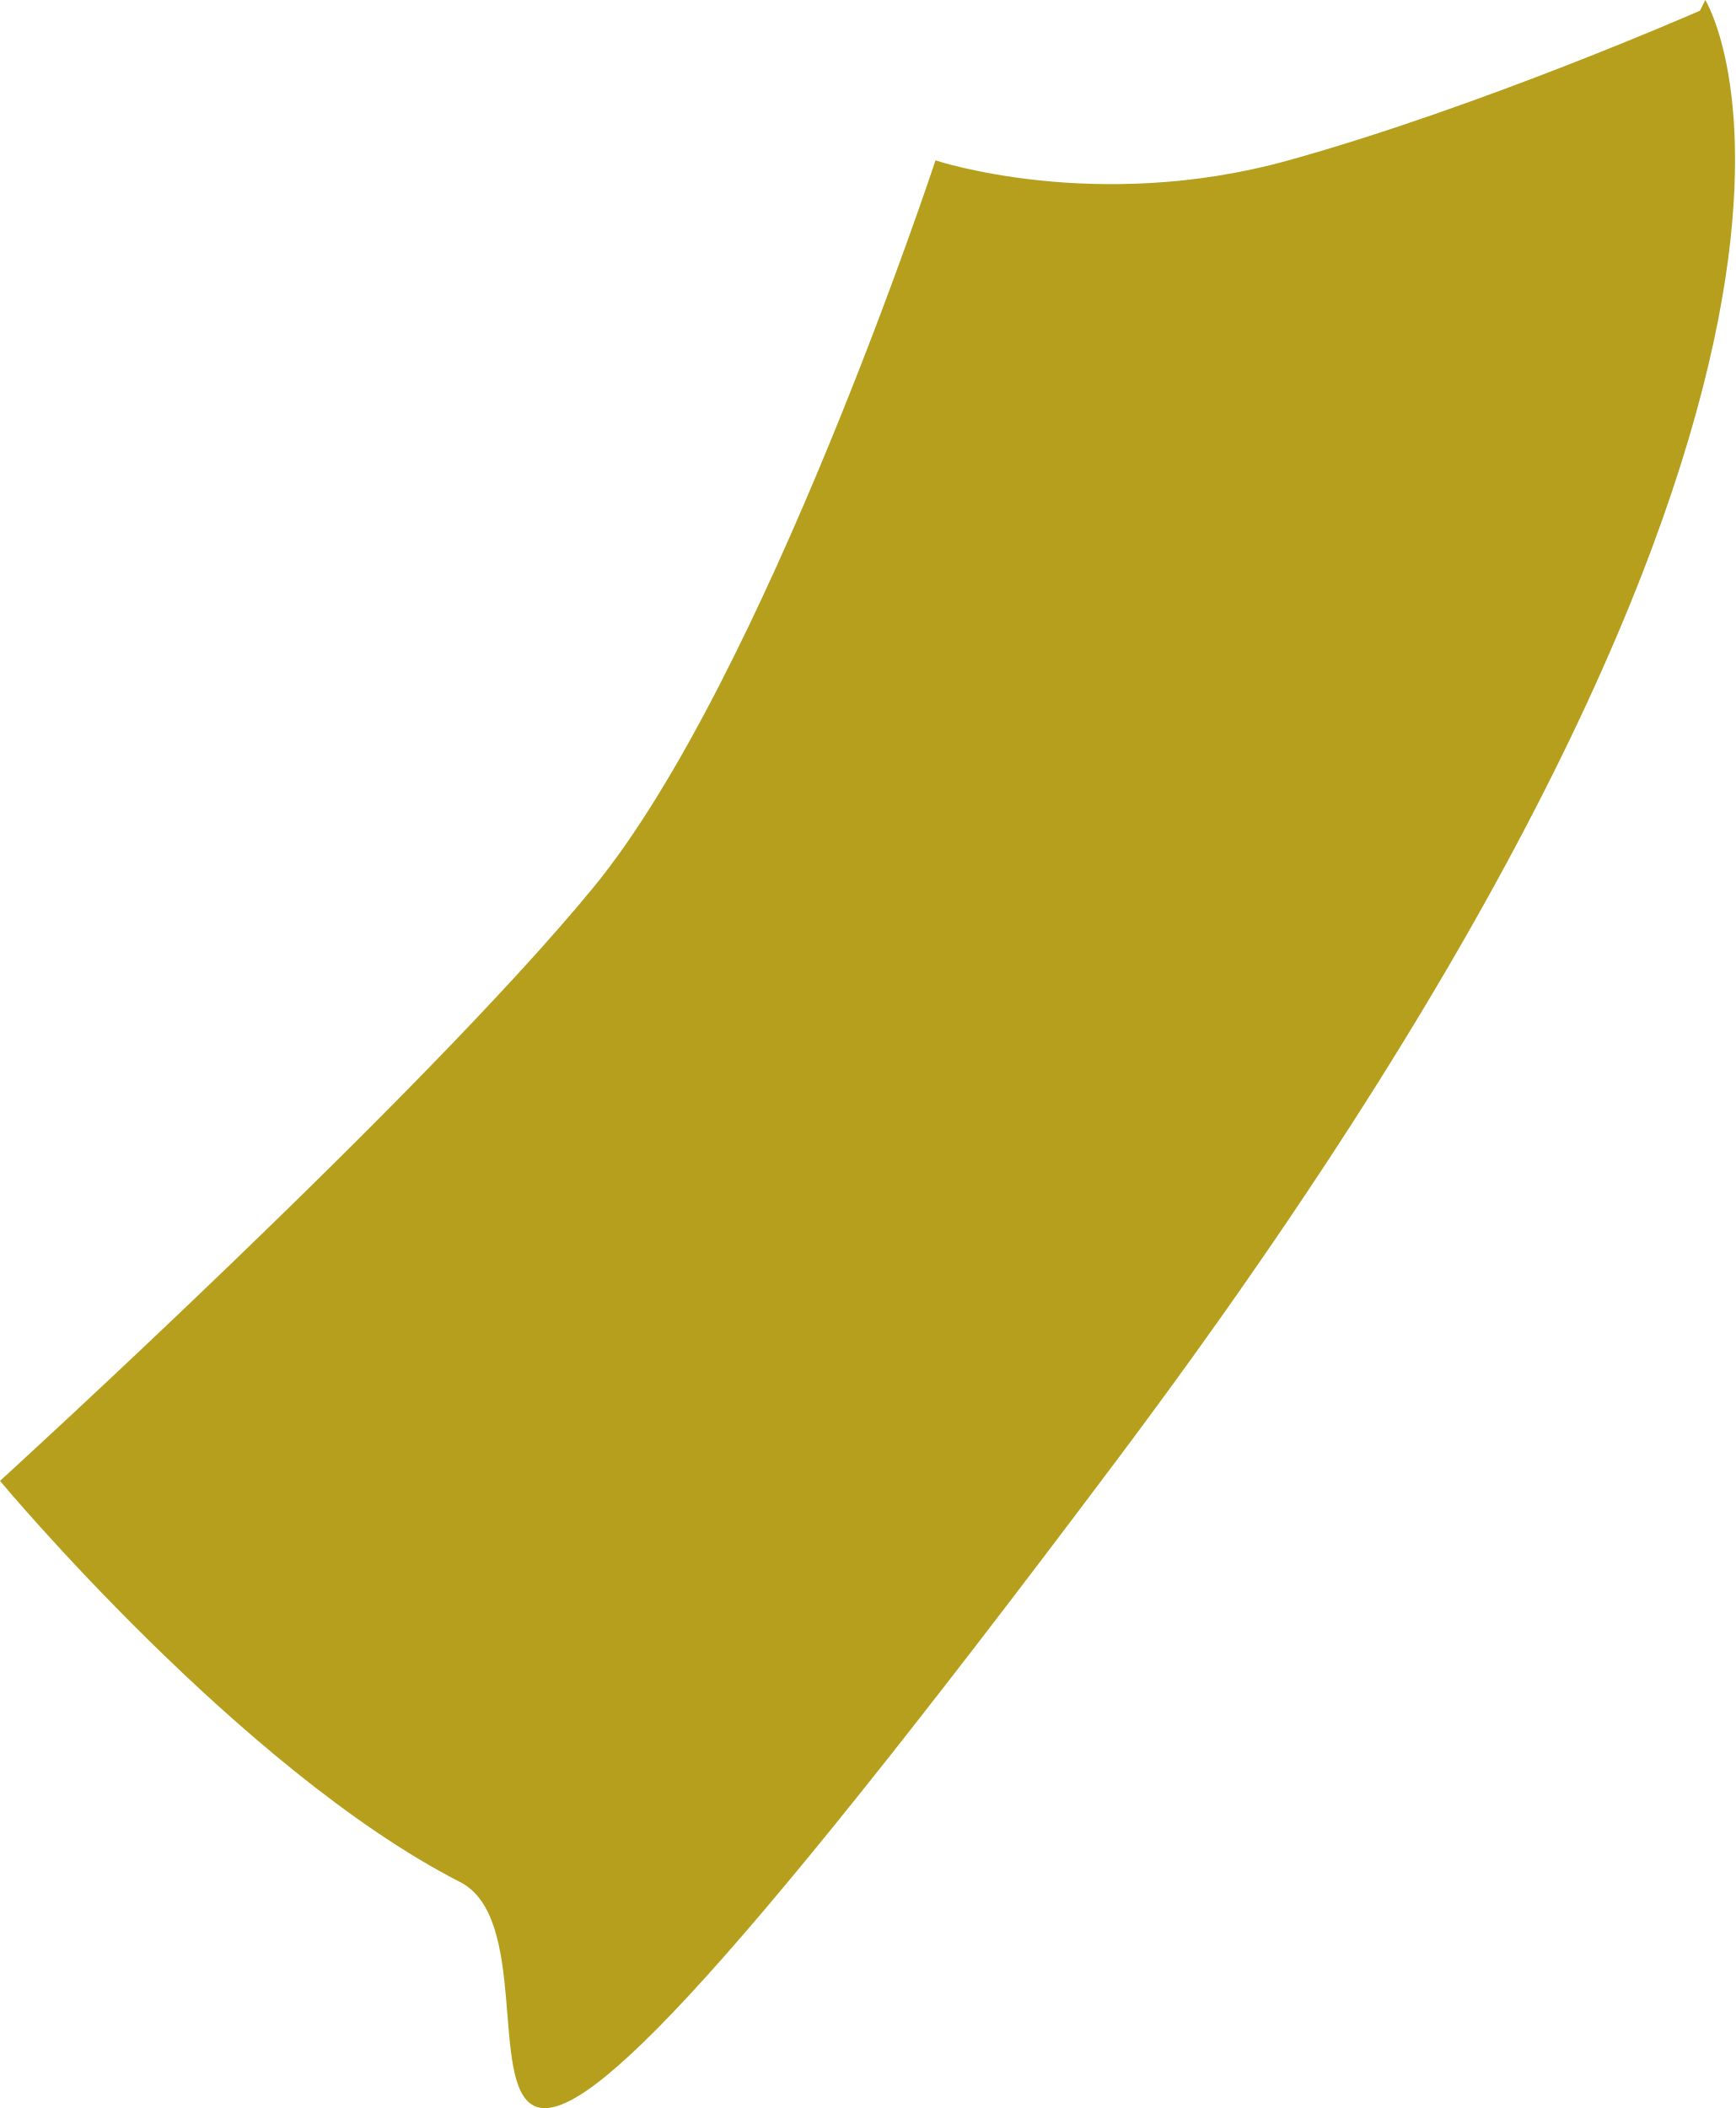
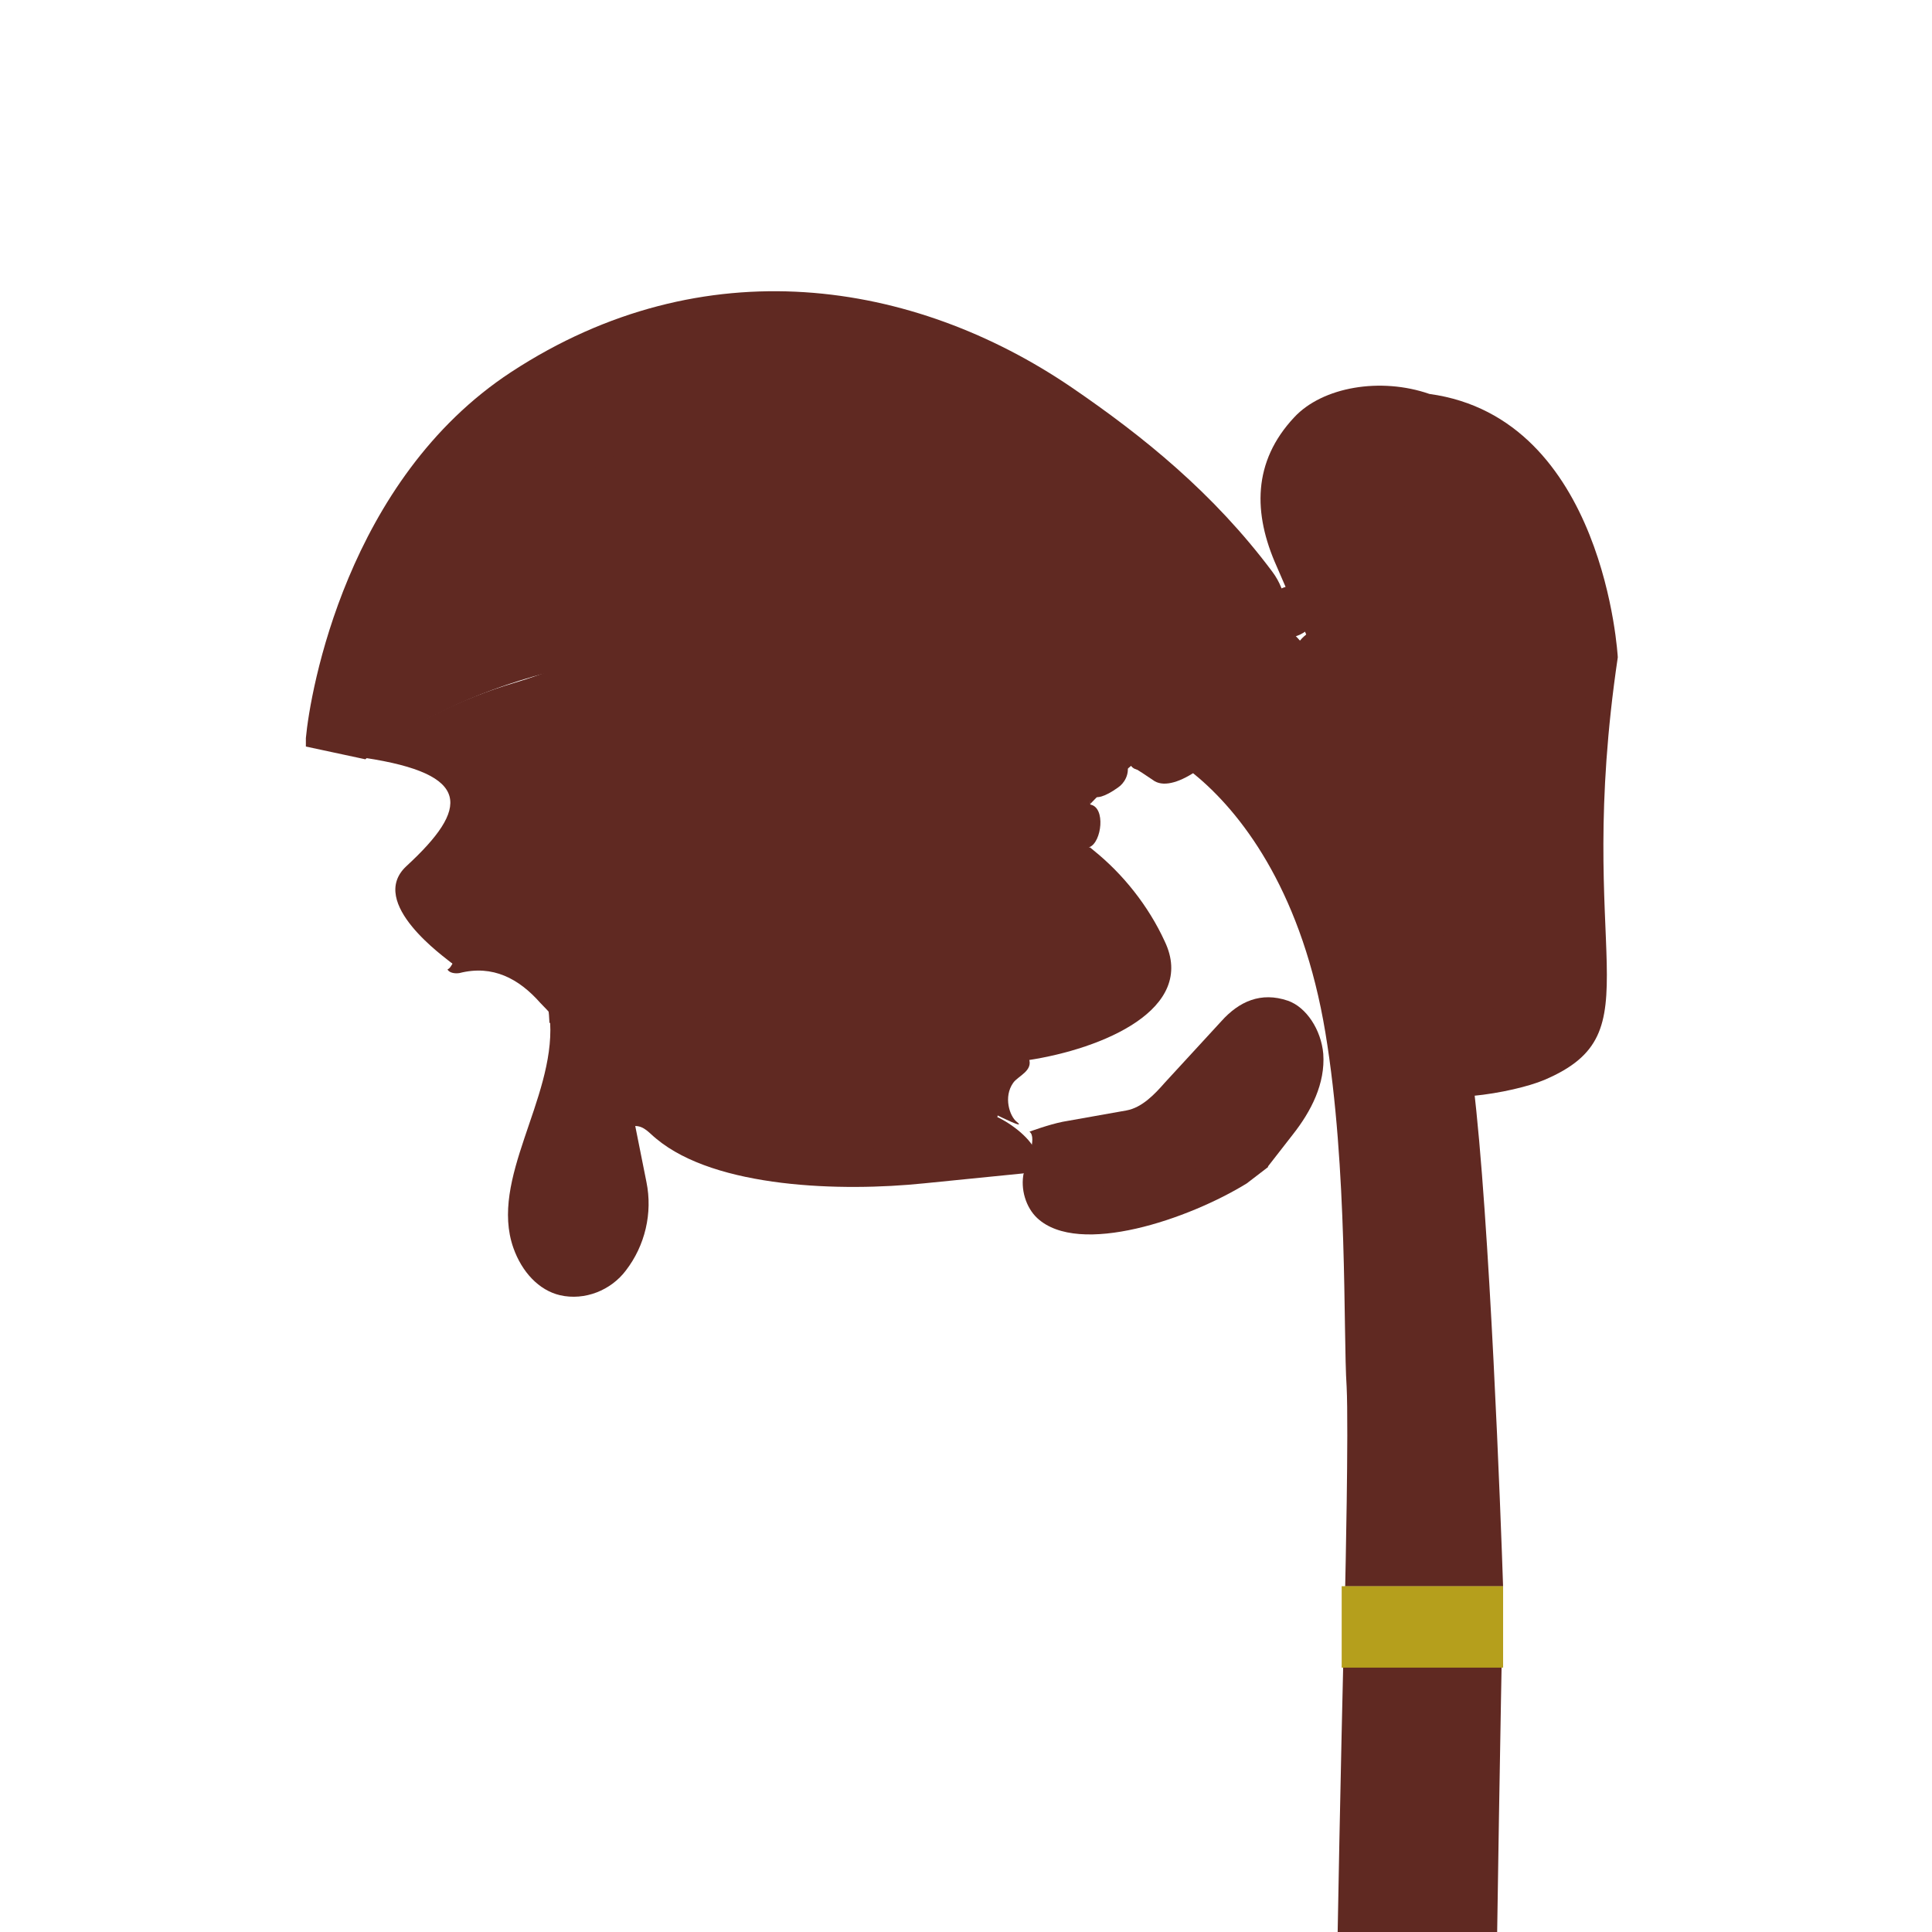
- <svg xmlns="http://www.w3.org/2000/svg" id="Layer_2" data-name="Layer 2" viewBox="0 0 32.46 39.43">
+ <svg xmlns="http://www.w3.org/2000/svg" id="Layer_2" data-name="Layer 2" viewBox="0 0 512 512">
  <defs>
    <style>
      .cls-1 {
        fill: #b59f1c;
+       }
+ 
+       .cls-1, .cls-2 {
        isolation: isolate;
+       }
+ 
+       .cls-3, .cls-2 {
+         fill: #602922;
      }
    </style>
  </defs>
-   <g id="Layer_1-2" data-name="Layer 1">
-     <path id="Esophageal_Sphincter" data-name="Esophageal Sphincter" class="cls-1" d="M31.9,0s4.3,6.9-11,27.3-9.7,9.2-12.3,7.9c-4.1-2.1-8.6-7.5-8.6-7.5,0,0,7.9-7.2,11.1-11.1s6.4-13.6,6.4-13.6c0,0,3,1,6.6,0S31.8.2,31.8.2l.1-.2Z" />
+   <g id="Parotid_Gland" data-name="Parotid Gland">
+     <g id="_01Parotid_Gland" data-name="01Parotid Gland">
+       <path id="LowerSaliva-2" class="cls-3" d="M428.73,174.2c-11.82,79.74,10.51,99.25-19.51,112.01-8.07,3.38-30.02,7.32-37.53,1.69-3-2.25-15.2-15.57-20.08-12.38,0,0,.75-11.63,2.44-19.7l8.82-35.84c2.06-8.82-1.88-18.57-5.63-26.27l-18.95-43.72c-6.19-13.88-6.38-27.58,4.69-39.4,7.51-8.07,22.89-10.69,35.84-6.19,46.53,6.38,49.91,69.8,49.91,69.8h0Z" />
+     </g>
+     <g id="SalivaGlands">
+       <ellipse class="cls-3" cx="353.84" cy="119.22" rx="5.44" ry="8.63" transform="translate(-16.94 163.3) rotate(-25.4)" />
+       <ellipse class="cls-3" cx="366.87" cy="119.73" rx="7.88" ry="6.57" transform="translate(193.03 464.26) rotate(-81.3)" />
+       <circle class="cls-3" cx="349.55" cy="136.11" r="7.51" />
+       <path class="cls-3" d="M356.68,139.11c1.13-4.88.94-11.45,5.07-11.82s9.38,6.38,9.76,10.51c.38,4.13-2.63,7.69-6.75,8.07s-9.01-2.81-8.07-6.75h0Z" />
+       <path class="cls-3" d="M353.49,145.68c4.69.56,9.01,0,9.76,2.81.75,2.81-2.25,6.19-6.94,7.51s-9.01,0-9.76-2.81c-.75-2.81-.75-8.63,6.94-7.51Z" />
+       <circle class="cls-3" cx="371.32" cy="129.92" r="4.5" />
+       <ellipse class="cls-3" cx="378.81" cy="142.62" rx="5.44" ry="8.63" transform="translate(-10.61 32.2) rotate(-4.8)" />
+       <ellipse class="cls-3" cx="347.65" cy="174.9" rx="8.63" ry="5.44" transform="translate(41.79 415.53) rotate(-64.9)" />
+       <ellipse class="cls-3" cx="341.95" cy="162.1" rx="7.88" ry="6.57" transform="translate(-34.77 197.96) rotate(-30.8)" />
+       <circle class="cls-3" cx="387.08" cy="121.85" r="7.51" />
+       <path class="cls-3" d="M375.63,127.85c-2.06-2.44-2.25-4.69-1.88-6,2.06-5.44,4.88-2.81,5.63,2.81.38,3.19,3,5.25,1.88,6s-3.56-.38-5.63-2.81Z" />
+       <ellipse class="cls-3" cx="414.26" cy="194.17" rx="6.57" ry="7.88" transform="translate(-38.12 262.48) rotate(-33.7)" />
+       <circle class="cls-3" cx="377.51" cy="166.88" r="7.51" />
+       <path class="cls-3" d="M384.45,180.2c.19,5.07,2.06,11.45-1.88,12.76s-10.69-3.75-12.2-7.69c-1.5-3.75.56-8.07,4.32-9.57s9.38.38,9.57,4.5h.19Z" />
+       <path class="cls-3" d="M399.46,190.52c-4.69.56-10.88,0-12.38-2.63-1.5-2.63.56-6.57,4.69-9.19s15.76-1.5,17.45.94c1.69,2.44-2.06,9.76-9.76,10.69h0v.19Z" />
+       <path class="cls-3" d="M358.74,212.29c-2.06-1.5-2.44-4.32-1.13-6.19s13.32-5.44,15.39-4.13-6.57,7.32-8.07,9.19-4.32,2.44-6.19,1.13h0Z" />
+       <ellipse class="cls-3" cx="358.33" cy="165.72" rx="5.44" ry="8.63" transform="translate(-34.95 131.18) rotate(-19.8)" />
+       <ellipse class="cls-3" cx="391.07" cy="171.75" rx="8.63" ry="5.44" transform="translate(29.6 399.29) rotate(-55.9)" />
+       <ellipse class="cls-3" cx="369.07" cy="155.03" rx="7.88" ry="6.57" transform="translate(.62 311.54) rotate(-45.8)" />
+       <circle class="cls-3" cx="368.88" cy="218.29" r="7.51" />
+       <path class="cls-3" d="M406.4,201.78c-.75-2.63,9.01-.56,11.63,3.19s3.75,9.01,1.13,9.94c-4.69,1.69-9.94-3.94-12.76-13.13h0Z" />
+       <ellipse class="cls-3" cx="398.5" cy="273.35" rx="7.32" ry="5.82" transform="translate(14.36 566.54) rotate(-71.8)" />
+       <path class="cls-3" d="M404.15,262.76c-1.69-3.38-.38-7.51,2.81-9.38,3.19-1.88,7.32-.56,9.01,2.81s.38,7.51-2.81,9.38c-3.19,1.88-7.32.56-9.01-2.81Z" />
+       <path class="cls-3" d="M403.77,252.62c-1.88,4.32-3,10.32-6.57,9.94s-6.94-7.51-6.57-11.26,3.75-6.57,7.32-6.19,7.32,4.13,5.82,7.51h0Z" />
+       <path class="cls-3" d="M409.59,245.5c-4.13-1.5-7.88-1.5-8.07-4.32-.19-2.81,3.19-5.25,7.32-5.82,4.13-.56,7.88,1.5,8.07,4.32.19,2.81-.94,7.88-7.32,5.82Z" />
+       <path class="cls-3" d="M380.13,265.57c-.94-2.06-.38-4.5,1.69-5.63,1.88-1.13,4.32-.38,5.44,1.69,1.13,2.06.38,4.5-1.69,5.63-2.06,1.13-4.32.38-5.44-1.69Z" />
+       <ellipse class="cls-3" cx="381.59" cy="242.04" rx="8.07" ry="4.69" transform="translate(-32.77 422.32) rotate(-55.9)" />
+       <ellipse class="cls-3" cx="365.44" cy="177.56" rx="8.07" ry="4.88" transform="translate(13.53 380.62) rotate(-55.9)" />
+       <ellipse class="cls-3" cx="385.16" cy="253.32" rx="5.82" ry="4.88" transform="translate(-73.02 202.47) rotate(-27)" />
+       <path class="cls-3" d="M404.15,208.53c3.56-1.13,6,4.32,9.19,6.57,7.51,5.07-3,6.38-6.57,7.51s-7.13-.94-8.26-4.5c-1.13-3.56,2.06-8.44,5.63-9.57Z" />
+       <path class="cls-3" d="M415.6,272.51c-.94,2.81-3.56,3.75-5.63,3.75-8.82,0-8.26-3.56-1.88-6.19,3.56-1.5,3.56-4.5,5.63-3.75s3,3.38,1.88,6.19Z" />
+       <path class="cls-3" d="M397.4,220.92c2.44,2.81,2.25,7.13-.38,9.76s-6.94,2.63-9.38-.19-2.25-7.13.38-9.76c2.63-2.63,6.94-2.63,9.38.19Z" />
+       <path class="cls-3" d="M386.7,264.26c.38-2.81,0-6.19,2.25-6.57,2.25-.38,5.07,3,5.25,5.25.38,2.25-1.13,4.32-3.19,4.69-2.06.38-4.69-1.13-4.32-3.38h0Z" />
+       <path class="cls-3" d="M377.32,204.03c4.32.19,8.07-.75,9.01,1.88s-1.69,6-5.82,7.51c-4.13,1.5-8.07.75-9.01-1.88-.94-2.63-1.13-7.88,5.82-7.51Z" />
+       <ellipse class="cls-3" cx="412.76" cy="228.78" rx="7.32" ry="4.88" transform="translate(8.25 471.85) rotate(-60)" />
+       <ellipse class="cls-3" cx="382.2" cy="221.48" rx="8.07" ry="4.88" transform="translate(41.38 502.51) rotate(-69.6)" />
+       <ellipse class="cls-3" cx="397.03" cy="239.69" rx="7.32" ry="6" transform="translate(-58.55 326.44) rotate(-41.9)" />
+       <path class="cls-3" d="M405.46,136.86c4.88,1.69,11.26,2.06,11.26,6.19s-7.32,8.63-11.45,8.63-7.32-3.38-7.32-7.51,3.56-8.63,7.51-7.32h0Z" />
+       <path class="cls-3" d="M405.84,130.86c-3,3.75-4.69,7.69-7.69,6.75-2.81-.75-4.13-5.25-2.81-9.94,1.31-4.69,4.69-6,7.69-6.75,3.56-.94,7.69,3.94,2.81,9.94Z" />
+       <path class="cls-3" d="M388.76,163.88c-2.44.38-4.69-1.5-5.07-3.94s1.5-4.69,3.94-5.07,12.57-3.19,11.82,5.07c-.38,3.38-8.26,3.56-10.69,3.94h0Z" />
+       <ellipse class="cls-3" cx="417.27" cy="178.51" rx="5.44" ry="8.63" transform="translate(66.76 466.81) rotate(-62.6)" />
+       <path class="cls-3" d="M386.7,147.55c3.75-2.25,6.94-1.88,8.63-.75,7.32,4.88,3.19,8.07-4.69,7.32-4.5-.38-7.51,2.44-8.63.75s.94-5.07,4.69-7.32Z" />
+       <ellipse class="cls-3" cx="389.84" cy="137.2" rx="6.57" ry="7.88" transform="translate(-21.33 95.51) rotate(-13.6)" />
+       <circle class="cls-3" cx="324.6" cy="175.7" r="4.5" />
+       <path class="cls-3" d="M288.01,189.77c2.06-2.06,5.82-2.81,7.69-.75,1.88,2.06,1.69,5.44-.38,7.51-2.06,2.06-4.5,1.13-7.13,0-5.25-2.44-2.44-4.69-.38-6.75h.19Z" />
+       <path class="cls-3" d="M363.81,184.89c2.25-1.5,6,0,8.44,3.75,2.44,3.75,2.81,7.88.56,9.57-2.25,1.5-11.26-11.82-9.01-13.32h0Z" />
+       <ellipse class="cls-3" cx="418.11" cy="165.37" rx="5.25" ry="4.69" transform="translate(236.82 576.82) rotate(-87.8)" />
+       <path class="cls-3" d="M358.18,181.89c2.44,2.81,2.25,7.13-.38,9.76-2.63,2.63-6.94,2.63-9.38-.19s-2.25-7.13.38-9.76c2.63-2.63,6.94-2.63,9.38.19Z" />
+       <path class="cls-3" d="M403.59,166.32c4.32,0,7.88-1.5,9.01.94s-1.13,6.19-5.07,8.07-7.88,1.5-9.01-.94-1.88-7.69,5.07-8.07Z" />
+       <path class="cls-3" d="M403.21,153.93c3.75-1.5,7.69-3.75,10.13-2.63s2.63,5.07.75,8.63c-1.88,3.56-5.44,5.44-7.88,4.13s-9.01-7.69-3-10.32h0v.19Z" />
+       <ellipse class="cls-3" cx="336.19" cy="179.05" rx="8.07" ry="4.88" transform="translate(51.18 431.74) rotate(-69.6)" />
+       <ellipse class="cls-3" cx="315.06" cy="183.68" rx="5.82" ry="7.32" transform="translate(37.16 419.84) rotate(-70.6)" />
+       <path class="cls-3" d="M389.33,205.53c3.38-1.69,7.51-.19,9.38,3,1.88,3.19.38,7.32-3,8.82-3.38,1.5-7.51.19-9.38-3s-.38-7.32,3-8.82Z" />
+       <path class="cls-3" d="M308.46,201.22c-3.19,1.31-6.57,3.94-8.44,2.06-1.69-1.88,0-7.32,2.06-9.19,2.06-1.88,5.25-1.69,6.94.38s1.88,5.63-.75,6.75h.19Z" />
+       <path class="cls-3" d="M321.6,188.08c1.5-3.94,1.69-7.88,4.5-8.07,2.81,0,5.25,3.19,5.63,7.51.38,4.32-1.69,7.88-4.5,8.07-2.81,0-7.88-1.13-5.63-7.51h0Z" />
+       <path class="cls-3" d="M291.01,177.57c2.06-.94,4.5,0,5.63,1.88,1.13,2.06.38,4.32-1.88,5.44-2.06.94-4.5,0-5.63-1.88-1.13-2.06-.38-4.32,1.88-5.44Z" />
+       <ellipse class="cls-3" cx="342.57" cy="194.29" rx="4.69" ry="8.07" transform="translate(-14.25 360.98) rotate(-54.6)" />
+       <ellipse class="cls-3" cx="300.94" cy="187.27" rx="4.88" ry="5.82" transform="translate(-51.51 149.65) rotate(-25.8)" />
+       <path class="cls-3" d="M298.7,202.34c.75,2.81-.75,5.25-2.44,6.38-7.13,5.07-8.82,1.88-5.25-3.94,1.88-3.19.38-5.63,2.44-6.38s4.5,1.13,5.25,3.94Z" />
+       <path class="cls-3" d="M402.46,206.09c-14.07-3.56-23.83-1.69-26.27-4.32-2.63-2.81,9.94-11.82,17.26-10.32,3.56.75,8.26,0,10.88,2.81s1.88,12.76-1.69,11.82h-.19Z" />
+       <path class="cls-3" d="M300.77,178.7c1.31-2.44,2.06-5.82,4.13-5.63s3.75,4.5,3.38,6.57-2.44,3.75-4.5,3.38-4.13-2.44-3.19-4.5h.19v.19Z" />
+       <path class="cls-3" d="M362.87,201.97c-3.75,1.69-6.94,2.63-9.38,1.88-10.69-2.81.94-9.01,5.25-10.69,3.75-1.5,7.69-.94,8.82,1.31,1.13,2.25-.94,5.63-4.69,7.32h0v.19Z" />
+       <ellipse class="cls-3" cx="314.08" cy="193.53" rx="4.13" ry="5.07" transform="translate(-50.23 251.62) rotate(-40.7)" />
+     </g>
  </g>
+   <path id="Esophagus" class="cls-2" d="M398.33,420.55s-3.75,192.32-1.88,194,2.25,317.09,19.7,388.38c17.45,71.3,22.52,162.11,68.48,141.09,28.89-13.13-18.01,72.05-35.46,62.67-17.45-9.38-70.17-72.42-89.31-239.03-14.63-128.15-3.38-547.3-3.38-547.3h41.84v.19Z" />
+   <path id="UpperTube" class="cls-2" d="M81.06,197.84v-2.25c1.13-12.38,10.88-68.48,54.41-97,51.03-33.4,106.76-24.39,148.6,4.13,18.95,12.95,37.53,27.96,53.1,48.78,15.57,20.83-20.26,61.73-31.15,55.54-33.96-23.45-85.56-35.09-124.21-33.96-54.97,1.69-84.99,28.14-84.99,28.14l-15.76-3.38h0Z" />
+   <path class="cls-3" d="M95.69,166.32c4.5-10.51,12.57-27.58,22.89-26.64s4.13,16.51-2.63,23.45c-8.63,8.82-10.51,23.64-17.45,29.08-6.94,5.44-9.76-2.25-8.63-7.51s3-12.01,5.82-18.57h0v.19Z" />
+   <path class="cls-3" d="M132.47,125.79c-3.38-7.88,17.82-32.46,58.73-34.9,40.9-2.44,67.92,9.57,85.18,21.2,17.26,11.63,31.52,28.52,25.52,34.71-6,6.19-17.45,2.25-28.89-6.94-11.63-9.38-30.96-21.01-59.66-27.21-17.26-3.75-39.78,2.25-49.35,7.51-10.13,5.63-25.89,18.95-31.33,5.82h-.19v-.19Z" />
+   <path class="cls-3" d="M134.53,162.38c-5.07-9.38,16.7-27.96,38.09-30.96,30.96-4.5,44.84-1.5,67.55,5.25s41.84,18.76,40.71,29.46c-1.13,10.69-11.45,5.63-23.08-2.44-9.76-6.57-30.77-15.01-53.47-13.13-23.08,1.88-32.27,6.75-45.41,14.45-12.38,7.13-19.14,6.75-24.2-2.44h-.19v-.19Z" />
+   <path id="Pharynx" class="cls-3" d="M301.89,159c9.94-10.13,37.9-6.57,56.29,31.71,18.39,38.28,27.39,56.85,32.27,96.63,4.32,35.09,7.32,115.95,7.88,133.03h-41.84s.94-41.65.38-52.91c-.94-14.26.38-57.6-5.63-93.81-6-36.21-21.2-56.85-33.4-67.36-10.69-9.19-36.77-25.89-15.95-47.09h0v-.19Z" />
+   <path class="cls-3" d="M288.95,213.22c4.13.75,3,9.94-.19,11.26,0,0-25.14,21.95-29.27,70.17,6.38,0,22.7,12.57,11.63,16.32l-26.27,2.63c-21.76,2.25-55.16,1.31-70.92-11.82-1.88-1.5-3.19-3.38-5.63-3.38l-2.81-.38c-4.69-8.26-12.57-22.52-22.33-32.27-5.63-6.38-12.57-10.13-21.39-7.88-1.13.19-2.63,0-3.19-.94.75-.38.94-.94,1.31-1.5-.56-.94-.75-1.69-.38-2.63,7.13-2.25,12.38-10.32,15.76-15.76.94-5.63,18.01-17.45,18.95-18.2,9.94-6.94,28.14-16.7,39.03-21.2,31.33-13.13,69.05-11.82,95.69,10.88v4.69h0Z" />
+   <path class="cls-3" d="M292.51,181.7c3.38,7.13,8.07,11.63,13.51,16.51-8.82,6-17.07,14.82-17.07,14.82-.19-2.44-2.44-3.19-4.32-4.69-36.59-28.71-77.86-18.95-115.58,3.94l-16.51,8.63c-9.38,3.56-13.51,15.39-13.88,17.07-1.5,7.13-6.57,12.2-13.51,14.45l-5.44,2.81c-1.5-1.31-22.52-15.95-12.01-25.7,16.7-15.39,17.45-24.39-11.07-28.71,11.26-8.63,25.7-15.76,39.78-19.89,33.4-9.94,59.66-33.4,90.62-17.26,23.08,12.01,65.11,17.82,65.11,17.82h.38v.19Z" />
+   <path class="cls-3" d="M168.31,298.22l3,15.01c1.69,8.26-.38,16.89-5.44,23.45-3.94,5.25-10.88,8.07-17.45,6.57-5.63-1.31-10.13-6.19-12.38-12.57-6.38-18.2,10.88-39.21,9.76-59.66l11.82-1.88,10.69,29.08h0Z" />
+   <path class="cls-3" d="M157.61,269.14v10.32c0,1.88-1.13,2.63-2.81,3.19-2.81.94-4.32-8.63-9.19-11.63-.19-5.44-1.69-11.07-.94-16.89,1.13-2.25.19-5.82,3.38-9.01,4.13,7.69,7.88,15.76,9.57,24.02h0Z" />
+   <path class="cls-3" d="M140.54,220.54c-4.13,0-9.38-.19-13.13-2.63-5.63-3.56-5.82-10.51-2.25-16.14,6.57-10.51,17.26-17.07,29.27-20.83,33.21-10.32,74.86-10.51,108.07.56,2.44.75,7.13,3.38,6.19,6.38-3,8.82-37.15-12.57-83.31,10.51l-44.84,21.95h0v.19Z" />
+   <path class="cls-3" d="M150.86,233.11c0,4.13-2.25,8.63-5.07,12.76-2.44-3.56-4.13-6.94-5.07-10.88-1.13-4.69-1.69-9.94-.75-14.82.94-5.82,2.44-11.45,4.88-17.07,4.13.94,6.19,4.69,6,8.82v21.39h-.19.19v-.19Z" />
+   <path id="Oral_Cavity" data-name="Oral Cavity" class="cls-3" d="M288.76,224.48l1.13.94c7.69,6.19,14.45,14.63,18.76,24.02,8.63,18.01-16.51,28.52-36.21,31.52-27.21,3.94-47.84,2.44-47.84,2.44-31.15-1.13-46.72-24.95-66.04-29.83-4.32-1.13-6.57-4.88-7.13-8.63-.56-3.75,1.13-7.51,5.07-10.13,21.95-14.82,47.66-23.64,74.49-25.33,21.2-1.31,40.9,4.13,57.79,15.2h0v-.19Z" />
+   <g id="Sublingual_Gland" data-name="Sublingual Gland">
+     <path id="LowerSaliva" class="cls-3" d="M264.37,295.97l-15.39,6c-3.75,1.69-6.75,3.94-10.32,4.32l-8.07.94c-3.56.38-7.88,0-11.82-.38-1.88-4.13-2.81-11.26.38-14.63,3-3,6.19-4.69,5.63-9.38-.75-2.44,1.31-4.5,6.38-6,7.13-3.38,18.95-8.44,26.27-5.44,2.44-3.38,14.45,3.38,15.76,5.25.94,1.5,1.13,2.25-.56,3.75,1.31,3.38-2.81,4.69-4.13,6.57-2.63,3.75-.94,8.82.94,10.32,2.81,2.25-5.07-1.69-5.07-1.69h0v.38Z" />
+     <circle class="cls-3" cx="244.11" cy="278.7" r="5.25" />
+     <path class="cls-3" d="M248.8,288.09c0,3.56,1.5,7.88-1.31,9.01-2.81,1.13-7.51-2.63-8.44-5.44-.94-2.63.38-5.63,3.19-6.75s6.57.19,6.75,3h-.19v.19Z" />
+     <path class="cls-3" d="M259.49,295.4c-3.38.38-7.51,0-8.63-1.88s.38-4.69,3.38-6.38c2.81-1.69,11.07-1.13,12.2.75,1.13,1.88-1.5,6.75-6.75,7.51h-.19Z" />
+     <ellipse class="cls-3" cx="253.27" cy="281.86" rx="6.19" ry="3.75" transform="translate(-122.12 333.56) rotate(-55.9)" />
+     <ellipse class="cls-3" cx="235.44" cy="285.99" rx="5.63" ry="3.38" transform="translate(-133.38 320.61) rotate(-55.9)" />
+     <path class="cls-3" d="M234.35,291.46c1.5-1.13,4.13,0,5.82,2.63,1.69,2.63,1.88,5.63.38,6.75s-7.88-8.26-6.38-9.38h.19Z" />
+     <path class="cls-3" d="M230.6,289.4c1.69,1.88,1.69,5.07-.19,6.94s-4.88,1.88-6.57,0c-1.69-1.88-1.69-5.07.19-6.94s4.88-1.88,6.57,0Z" />
+     <path class="cls-3" d="M262.31,278.52c3,0,5.63-1.13,6.38.75s-.75,4.32-3.56,5.63c-2.81,1.31-5.63,1.13-6.38-.75s-1.31-5.44,3.56-5.63Z" />
+     <path class="cls-3" d="M233.79,303.47c-2.63,1.13-4.88,1.88-6.57,1.31-7.51-1.88.75-6.38,3.75-7.51,2.63-.94,5.25-.75,6.19.94.94,1.69-.56,3.94-3.19,5.07h0l-.19.19Z" />
+   </g>
+   <g id="Submandibular_Gland" data-name="Submandibular Gland">
+     <path id="LowerSaliva-21" class="cls-3" d="M336.04,309.29l-5.63,4.32c-15.2,9.38-44.47,19.51-55.54,9.19-3-2.81-4.5-7.69-3.56-12.01.38-1.69,3.75-9.38,1.5-10.88,0,0,5.07-1.88,8.82-2.63l16.89-3c4.13-.75,7.51-4.32,10.13-7.32l15.01-16.32c4.69-5.25,10.51-7.88,17.64-5.44,4.88,1.69,8.82,7.69,9.38,14.07.56,7.88-3.19,15.2-8.07,21.39l-6.57,8.44h0v.19Z" />
+     <path class="cls-3" d="M298.7,314.17c-2.44,0-4.5-1.88-4.69-4.32s7.32-12.38,9.76-12.57-.94,9.76-.75,12.2c.19,2.44-1.88,4.5-4.32,4.69h0Z" />
+     <circle class="cls-3" cx="309.4" cy="314.35" r="7.51" />
+     <path class="cls-3" d="M327.97,271.76c-2.25-1.5,6.94-6,11.07-4.5,4.13,1.5,8.44,4.88,6.94,7.13-2.81,4.13-10.32,2.81-18.01-2.63h0Z" />
+     <path class="cls-3" d="M334.92,280.21c2.06-3,7.51-.19,11.26-.38,9.01-.38,1.5,6.94-.56,10.13s-6.19,3.75-9.38,1.31c-3.19-2.44-3.38-8.07-1.31-11.07h0Z" />
+     <path class="cls-3" d="M334.54,292.78c3.56.75,6.19,4.32,5.63,8.07-.56,3.75-3.94,6.19-7.51,5.44s-6.19-4.32-5.63-8.07c.56-3.75,3.94-6.19,7.51-5.44h0Z" />
+     <path class="cls-3" d="M308.65,289.77c3.56-2.44,6-5.44,8.26-3.94s2.25,5.82,0,9.38c-2.25,3.75-6,5.44-8.26,3.94s-5.63-5.63,0-9.38Z" />
+     <ellipse class="cls-3" cx="321.12" cy="306.83" rx="4.88" ry="8.07" transform="translate(-75.33 106.6) rotate(-16.9)" />
+     <path class="cls-3" d="M319.34,279.83c1.69-3.38,5.82-4.88,9.19-3.38,3.38,1.5,4.69,5.44,3,8.82-1.69,3.38-5.82,4.88-9.19,3.38-3.38-1.5-4.69-5.44-3-8.82Z" />
+     <path class="cls-3" d="M277.32,307.22c12.38,7.51,21.2,8.26,23.45,11.63,2.06,3.38-9.94,8.63-16.32,5.07-3.19-1.69-7.51-2.44-9.57-5.82-2.06-3.38-.56-12.76,2.63-10.88h-.19Z" />
+     <path class="cls-3" d="M276.38,302.72c-2.25-1.5,6.94-6,11.07-4.5s8.44,4.88,6.94,7.13c-2.81,4.13-10.32,2.81-18.01-2.63h0Z" />
+   </g>
+   <rect id="Upper_Esophageal_Sphincter" data-name="Upper Esophageal Sphincter" class="cls-1" x="355.56" y="420.36" width="42.78" height="21.58" />
</svg>
